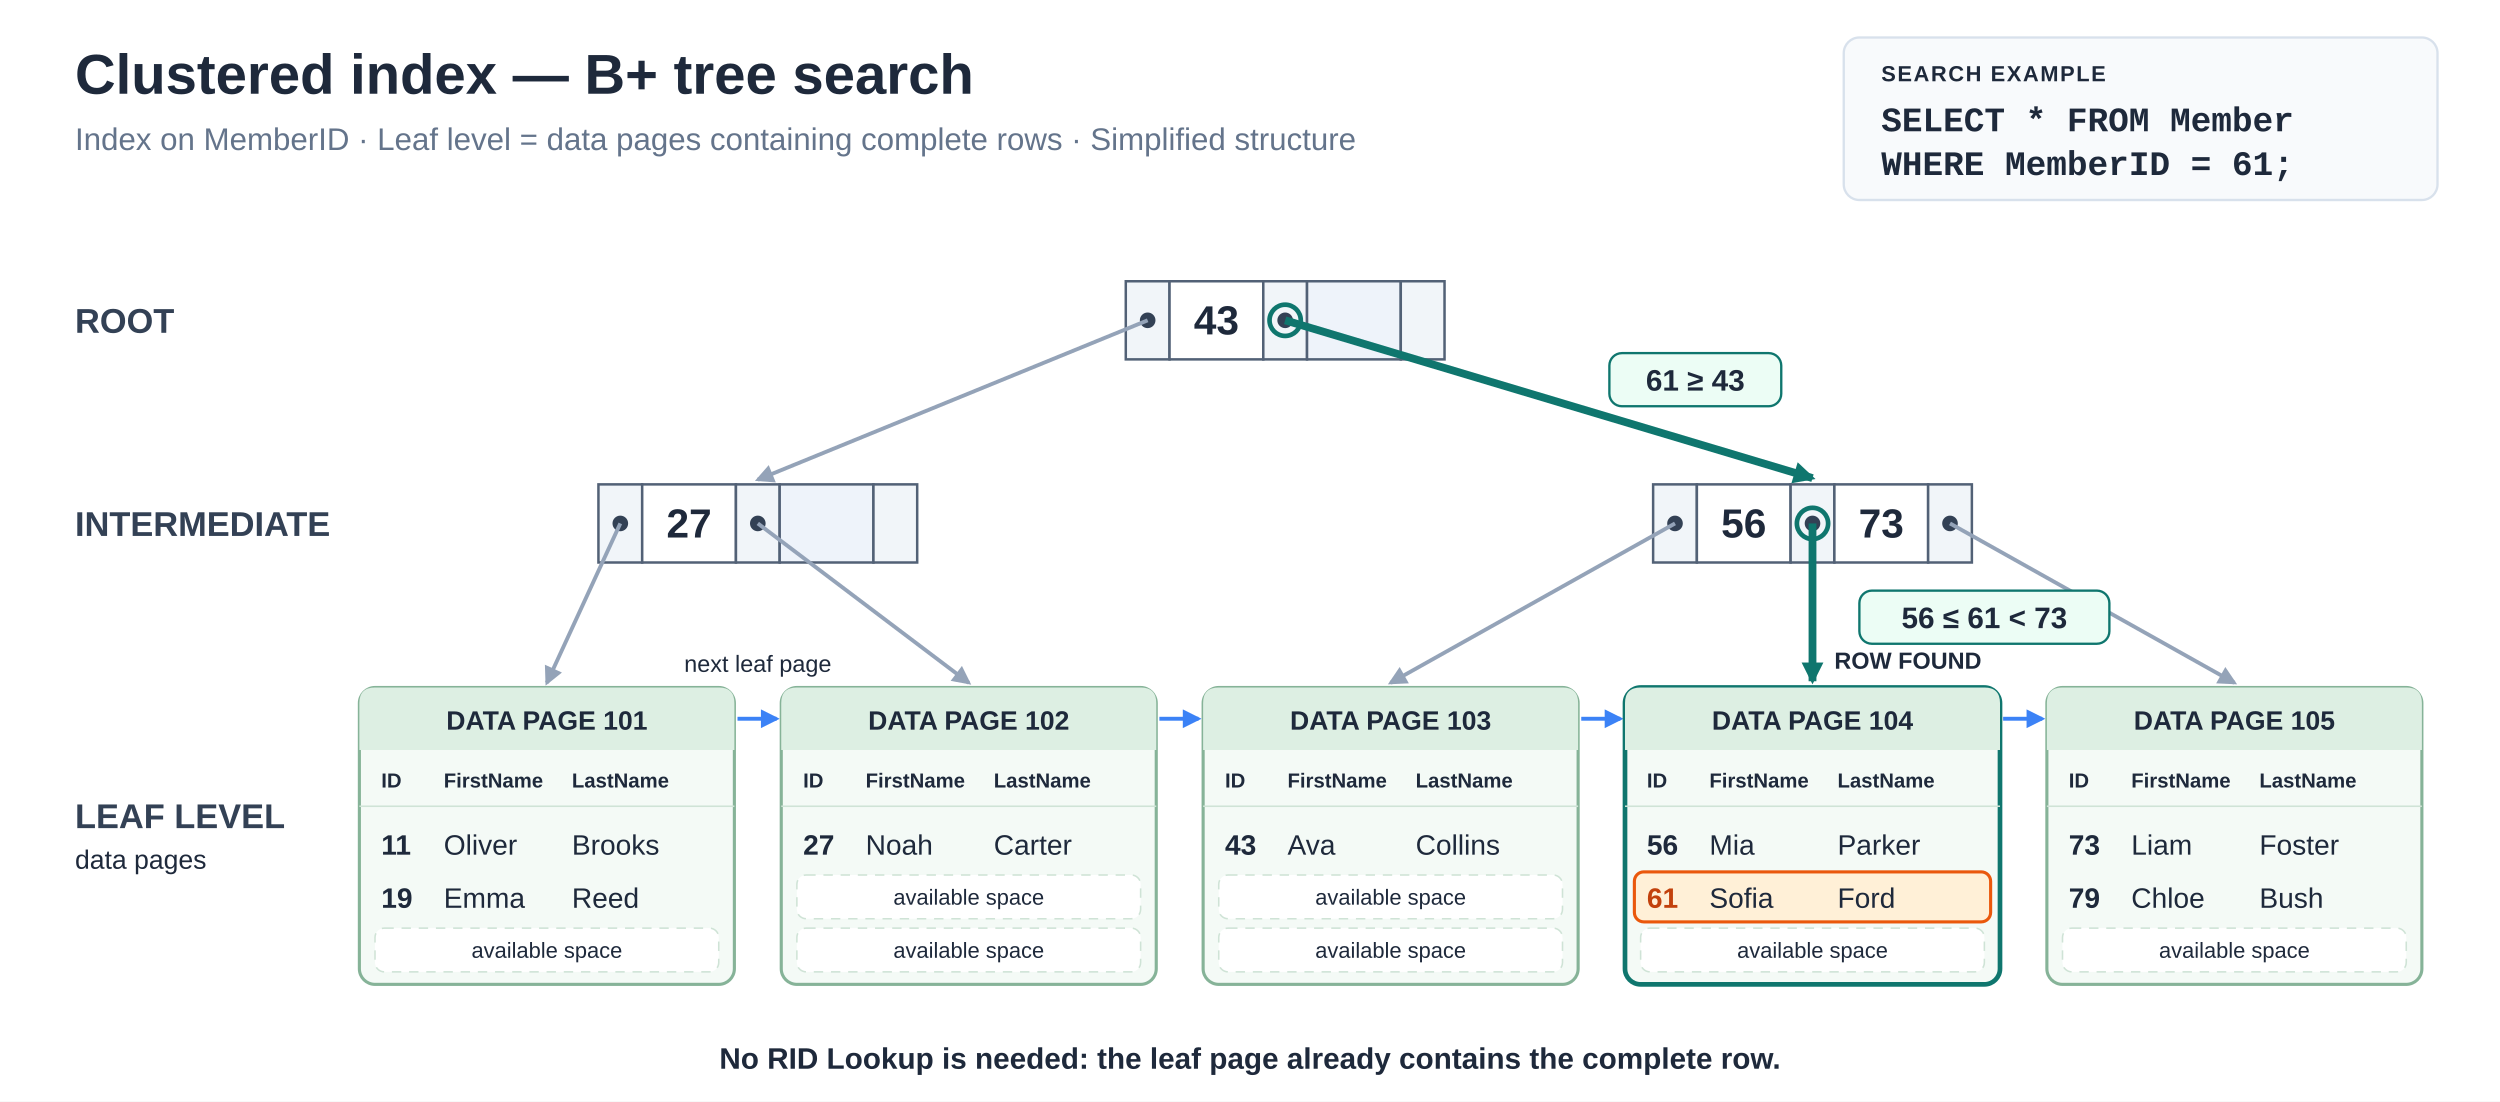
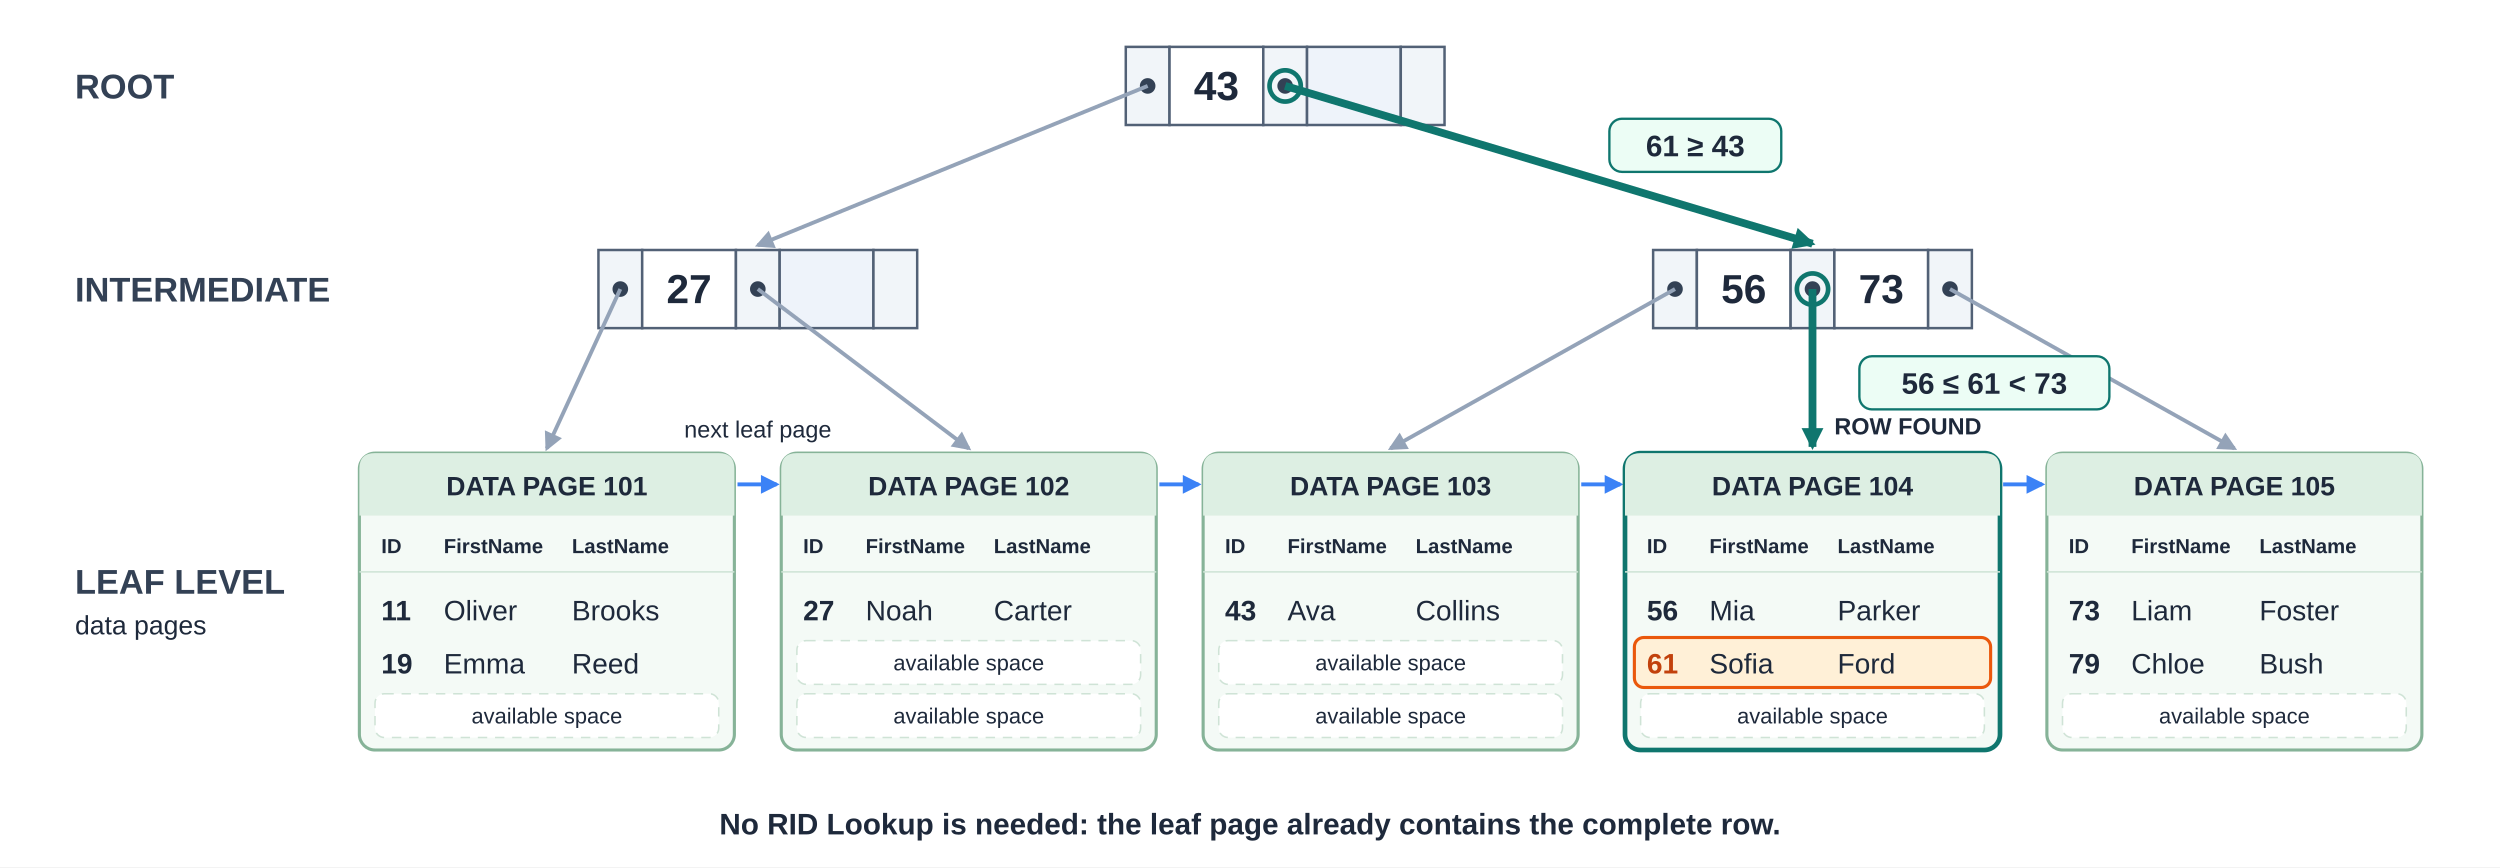
- <svg xmlns="http://www.w3.org/2000/svg" width="1600" height="705" viewBox="0 0 1600 705">
+ <svg xmlns="http://www.w3.org/2000/svg" width="1600" height="555" viewBox="0 150 1600 555">
  <defs>
    <style>
text{font-family:Arial,Helvetica,sans-serif;fill:#1E293B}
.title{font-size:36px;font-weight:700}.sub{font-size:20px;fill:#64748B}
.lvl{font-size:22px;font-weight:700;fill:#334155}
.key{font-size:26px;font-weight:700}
.hp{font-size:17px;font-weight:700;fill:#526176}
.row{font-size:19px}.slot{font-size:14px;fill:#94A3B8}
.code{font-family:Consolas,'Courier New',monospace;font-size:22px;font-weight:700}
</style>
    <marker id="ag" markerWidth="12" markerHeight="12" refX="10" refY="6" orient="auto" markerUnits="userSpaceOnUse">
      <path d="M0 0L12 6L0 12Z" fill="#94A3B8" />
    </marker>
    <marker id="agr" markerWidth="14" markerHeight="14" refX="12" refY="7" orient="auto" markerUnits="userSpaceOnUse">
      <path d="M0 0L14 7L0 14Z" fill="#0F766E" />
    </marker>
    <marker id="ab" markerWidth="12" markerHeight="12" refX="10" refY="6" orient="auto" markerUnits="userSpaceOnUse">
      <path d="M0 0L12 6L0 12Z" fill="#3B82F6" />
    </marker>
    <marker id="ao" markerWidth="14" markerHeight="14" refX="12" refY="7" orient="auto" markerUnits="userSpaceOnUse">
      <path d="M0 0L14 7L0 14Z" fill="#EA580C" />
    </marker>
  </defs>
  <rect width="1600" height="705" fill="#fff" />
-   <text class="title" x="48" y="60">Clustered index — B+ tree search</text>
-   <text class="sub" x="48" y="96">Index on MemberID · Leaf level = data pages containing complete rows · Simplified structure</text>
-   <rect x="1180" y="24" width="380" height="104" rx="10" fill="#F8FAFC" stroke="#D8E1EC" stroke-width="1.5" />
-   <text x="1204" y="52" font-size="14" font-weight="700" letter-spacing="1" fill="#0F766E">SEARCH EXAMPLE</text>
-   <text class="code" x="1204" y="84">SELECT * FROM Member</text>
-   <text class="code" x="1204" y="112">WHERE MemberID = 61;</text>
  <text class="lvl" x="48" y="213">ROOT</text>
  <text class="lvl" x="48" y="343">INTERMEDIATE</text>
  <text class="lvl" x="48" y="530">LEAF LEVEL</text>
  <text x="48" y="556" font-size="17" fill="#64748B">data pages</text>
  <rect x="383.0" y="310" width="28" height="50" fill="#F1F5F9" stroke="#526176" stroke-width="1.6" />
  <circle cx="397.0" cy="335.0" r="5" fill="#334155" />
  <rect x="411.0" y="310" width="60" height="50" fill="#FFFFFF" stroke="#526176" stroke-width="1.6" />
  <text class="key" x="441.0" y="344" text-anchor="middle" style="fill:#1E293B">27</text>
  <rect x="471.0" y="310" width="28" height="50" fill="#F1F5F9" stroke="#526176" stroke-width="1.6" />
  <circle cx="485.0" cy="335.0" r="5" fill="#334155" />
  <rect x="499.0" y="310" width="60" height="50" fill="#EEF3FA" stroke="#526176" stroke-width="1.6" />
  <rect x="559.0" y="310" width="28" height="50" fill="#F1F5F9" stroke="#526176" stroke-width="1.6" />
  <rect x="1058.0" y="310" width="28" height="50" fill="#F1F5F9" stroke="#526176" stroke-width="1.6" />
  <circle cx="1072.0" cy="335.0" r="5" fill="#334155" />
  <rect x="1086.0" y="310" width="60" height="50" fill="#FFFFFF" stroke="#526176" stroke-width="1.6" />
  <text class="key" x="1116.0" y="344" text-anchor="middle" style="fill:#1E293B">56</text>
  <rect x="1146.0" y="310" width="28" height="50" fill="#F1F5F9" stroke="#526176" stroke-width="1.6" />
  <circle cx="1160.0" cy="335.0" r="5" fill="#334155" />
  <rect x="1174.0" y="310" width="60" height="50" fill="#FFFFFF" stroke="#526176" stroke-width="1.6" />
  <text class="key" x="1204.0" y="344" text-anchor="middle" style="fill:#1E293B">73</text>
  <rect x="1234.0" y="310" width="28" height="50" fill="#F1F5F9" stroke="#526176" stroke-width="1.6" />
  <circle cx="1248.0" cy="335.0" r="5" fill="#334155" />
  <rect x="720.5" y="180" width="28" height="50" fill="#F1F5F9" stroke="#526176" stroke-width="1.6" />
  <circle cx="734.5" cy="205.0" r="5" fill="#334155" />
  <rect x="748.5" y="180" width="60" height="50" fill="#FFFFFF" stroke="#526176" stroke-width="1.6" />
  <text class="key" x="778.5" y="214" text-anchor="middle" style="fill:#1E293B">43</text>
  <rect x="808.5" y="180" width="28" height="50" fill="#F1F5F9" stroke="#526176" stroke-width="1.6" />
  <circle cx="822.5" cy="205.0" r="5" fill="#334155" />
  <rect x="836.5" y="180" width="60" height="50" fill="#EEF3FA" stroke="#526176" stroke-width="1.6" />
  <rect x="896.5" y="180" width="28" height="50" fill="#F1F5F9" stroke="#526176" stroke-width="1.6" />
  <path d="M734.5 205.0 L485.0 307" stroke="#94A3B8" stroke-width="2.5" fill="none" marker-end="url(#ag)" />
  <path d="M822.5 205.0 L1160.0 306" stroke="#0F766E" stroke-width="5" fill="none" marker-end="url(#agr)" />
  <path d="M397.0 335.0 L350.0 437" stroke="#94A3B8" stroke-width="2.5" fill="none" marker-end="url(#ag)" />
  <path d="M485.0 335.0 L620.0 437" stroke="#94A3B8" stroke-width="2.5" fill="none" marker-end="url(#ag)" />
  <path d="M1072.0 335.0 L890.0 437" stroke="#94A3B8" stroke-width="2.5" fill="none" marker-end="url(#ag)" />
  <path d="M1160.0 335.0 L1160.0 436" stroke="#0F766E" stroke-width="5" fill="none" marker-end="url(#agr)" />
  <path d="M1248.0 335.0 L1430.0 437" stroke="#94A3B8" stroke-width="2.5" fill="none" marker-end="url(#ag)" />
  <circle cx="822.5" cy="205.0" r="10" fill="none" stroke="#0F766E" stroke-width="3" />
  <circle cx="1160.0" cy="335.0" r="10" fill="none" stroke="#0F766E" stroke-width="3" />
  <rect x="1030" y="226" width="110" height="34" rx="8" fill="#ECFDF5" stroke="#0F766E" stroke-width="1.5" />
  <text x="1085.0" y="250" text-anchor="middle" font-size="19" font-weight="700" fill="#0F766E">61 ≥ 43</text>
  <rect x="1190" y="378" width="160" height="34" rx="8" fill="#ECFDF5" stroke="#0F766E" stroke-width="1.5" />
  <text x="1270.0" y="402" text-anchor="middle" font-size="19" font-weight="700" fill="#0F766E">56 ≤ 61 &lt; 73</text>
  <rect x="230" y="440" width="240" height="190" rx="10" fill="#F4FAF6" stroke="#86B398" stroke-width="2" />
  <path d="M240 440 H460 Q470 440 470 450 V480 H230 V450 Q230 440 240 440Z" fill="#DDEFE3" />
  <text x="350.0" y="467" text-anchor="middle" font-size="17" font-weight="700" fill="#2E6744">DATA PAGE 101</text>
  <text x="244" y="504" font-size="13" font-weight="700" fill="#64748B">ID</text>
  <text x="284" y="504" font-size="13" font-weight="700" fill="#64748B">FirstName</text>
  <text x="366" y="504" font-size="13" font-weight="700" fill="#64748B">LastName</text>
  <line x1="230" y1="516" x2="470" y2="516" stroke="#CFE3D6" />
  <text x="244" y="547" font-size="18" font-weight="700" style="fill:#1E293B">11</text>
  <text x="284" y="547" font-size="18">Oliver</text>
  <text x="366" y="547" font-size="18">Brooks</text>
  <text x="244" y="581" font-size="18" font-weight="700" style="fill:#1E293B">19</text>
  <text x="284" y="581" font-size="18">Emma</text>
  <text x="366" y="581" font-size="18">Reed</text>
  <rect x="240" y="594" width="220" height="28" rx="6" fill="#FFFFFF" stroke="#CFE3D6" stroke-dasharray="6 5" />
  <text x="350.0" y="613" text-anchor="middle" font-size="14" fill="#94A3B8">available space</text>
  <path d="M472 460 L497 460" stroke="#3B82F6" stroke-width="2.5" fill="none" marker-end="url(#ab)" />
  <rect x="500" y="440" width="240" height="190" rx="10" fill="#F4FAF6" stroke="#86B398" stroke-width="2" />
  <path d="M510 440 H730 Q740 440 740 450 V480 H500 V450 Q500 440 510 440Z" fill="#DDEFE3" />
  <text x="620.0" y="467" text-anchor="middle" font-size="17" font-weight="700" fill="#2E6744">DATA PAGE 102</text>
  <text x="514" y="504" font-size="13" font-weight="700" fill="#64748B">ID</text>
  <text x="554" y="504" font-size="13" font-weight="700" fill="#64748B">FirstName</text>
  <text x="636" y="504" font-size="13" font-weight="700" fill="#64748B">LastName</text>
  <line x1="500" y1="516" x2="740" y2="516" stroke="#CFE3D6" />
  <text x="514" y="547" font-size="18" font-weight="700" style="fill:#1E293B">27</text>
  <text x="554" y="547" font-size="18">Noah</text>
  <text x="636" y="547" font-size="18">Carter</text>
  <rect x="510" y="560" width="220" height="28" rx="6" fill="#FFFFFF" stroke="#CFE3D6" stroke-dasharray="6 5" />
  <text x="620.0" y="579" text-anchor="middle" font-size="14" fill="#94A3B8">available space</text>
  <rect x="510" y="594" width="220" height="28" rx="6" fill="#FFFFFF" stroke="#CFE3D6" stroke-dasharray="6 5" />
  <text x="620.0" y="613" text-anchor="middle" font-size="14" fill="#94A3B8">available space</text>
  <path d="M742 460 L767 460" stroke="#3B82F6" stroke-width="2.5" fill="none" marker-end="url(#ab)" />
  <rect x="770" y="440" width="240" height="190" rx="10" fill="#F4FAF6" stroke="#86B398" stroke-width="2" />
  <path d="M780 440 H1000 Q1010 440 1010 450 V480 H770 V450 Q770 440 780 440Z" fill="#DDEFE3" />
  <text x="890.0" y="467" text-anchor="middle" font-size="17" font-weight="700" fill="#2E6744">DATA PAGE 103</text>
  <text x="784" y="504" font-size="13" font-weight="700" fill="#64748B">ID</text>
  <text x="824" y="504" font-size="13" font-weight="700" fill="#64748B">FirstName</text>
  <text x="906" y="504" font-size="13" font-weight="700" fill="#64748B">LastName</text>
  <line x1="770" y1="516" x2="1010" y2="516" stroke="#CFE3D6" />
  <text x="784" y="547" font-size="18" font-weight="700" style="fill:#1E293B">43</text>
  <text x="824" y="547" font-size="18">Ava</text>
  <text x="906" y="547" font-size="18">Collins</text>
  <rect x="780" y="560" width="220" height="28" rx="6" fill="#FFFFFF" stroke="#CFE3D6" stroke-dasharray="6 5" />
  <text x="890.0" y="579" text-anchor="middle" font-size="14" fill="#94A3B8">available space</text>
  <rect x="780" y="594" width="220" height="28" rx="6" fill="#FFFFFF" stroke="#CFE3D6" stroke-dasharray="6 5" />
  <text x="890.0" y="613" text-anchor="middle" font-size="14" fill="#94A3B8">available space</text>
  <path d="M1012 460 L1037 460" stroke="#3B82F6" stroke-width="2.5" fill="none" marker-end="url(#ab)" />
  <rect x="1040" y="440" width="240" height="190" rx="10" fill="#F4FAF6" stroke="#0F766E" stroke-width="3" />
  <path d="M1050 440 H1270 Q1280 440 1280 450 V480 H1040 V450 Q1040 440 1050 440Z" fill="#DDEFE3" />
  <text x="1160.0" y="467" text-anchor="middle" font-size="17" font-weight="700" fill="#2E6744">DATA PAGE 104</text>
  <text x="1054" y="504" font-size="13" font-weight="700" fill="#64748B">ID</text>
  <text x="1094" y="504" font-size="13" font-weight="700" fill="#64748B">FirstName</text>
  <text x="1176" y="504" font-size="13" font-weight="700" fill="#64748B">LastName</text>
  <line x1="1040" y1="516" x2="1280" y2="516" stroke="#CFE3D6" />
  <text x="1054" y="547" font-size="18" font-weight="700" style="fill:#1E293B">56</text>
  <text x="1094" y="547" font-size="18">Mia</text>
  <text x="1176" y="547" font-size="18">Parker</text>
  <rect x="1046" y="558" width="228" height="32" rx="6" fill="#FFF0D7" stroke="#EA580C" stroke-width="2" />
  <text x="1054" y="581" font-size="18" font-weight="700" style="fill:#C2410C">61</text>
  <text x="1094" y="581" font-size="18">Sofia</text>
  <text x="1176" y="581" font-size="18">Ford</text>
  <rect x="1050" y="594" width="220" height="28" rx="6" fill="#FFFFFF" stroke="#CFE3D6" stroke-dasharray="6 5" />
  <text x="1160.0" y="613" text-anchor="middle" font-size="14" fill="#94A3B8">available space</text>
  <path d="M1282 460 L1307 460" stroke="#3B82F6" stroke-width="2.5" fill="none" marker-end="url(#ab)" />
  <rect x="1310" y="440" width="240" height="190" rx="10" fill="#F4FAF6" stroke="#86B398" stroke-width="2" />
  <path d="M1320 440 H1540 Q1550 440 1550 450 V480 H1310 V450 Q1310 440 1320 440Z" fill="#DDEFE3" />
  <text x="1430.0" y="467" text-anchor="middle" font-size="17" font-weight="700" fill="#2E6744">DATA PAGE 105</text>
  <text x="1324" y="504" font-size="13" font-weight="700" fill="#64748B">ID</text>
  <text x="1364" y="504" font-size="13" font-weight="700" fill="#64748B">FirstName</text>
  <text x="1446" y="504" font-size="13" font-weight="700" fill="#64748B">LastName</text>
  <line x1="1310" y1="516" x2="1550" y2="516" stroke="#CFE3D6" />
  <text x="1324" y="547" font-size="18" font-weight="700" style="fill:#1E293B">73</text>
  <text x="1364" y="547" font-size="18">Liam</text>
  <text x="1446" y="547" font-size="18">Foster</text>
  <text x="1324" y="581" font-size="18" font-weight="700" style="fill:#1E293B">79</text>
  <text x="1364" y="581" font-size="18">Chloe</text>
  <text x="1446" y="581" font-size="18">Bush</text>
  <rect x="1320" y="594" width="220" height="28" rx="6" fill="#FFFFFF" stroke="#CFE3D6" stroke-dasharray="6 5" />
  <text x="1430.0" y="613" text-anchor="middle" font-size="14" fill="#94A3B8">available space</text>
  <text x="485.0" y="430" text-anchor="middle" font-size="15" fill="#3B82F6">next leaf page</text>
  <text x="1174.0" y="428" font-size="15" font-weight="700" fill="#C2410C">ROW FOUND</text>
  <text x="800" y="684" text-anchor="middle" font-size="19" font-weight="600" fill="#64748B">No RID Lookup is needed: the leaf page already contains the complete row.</text>
</svg>
